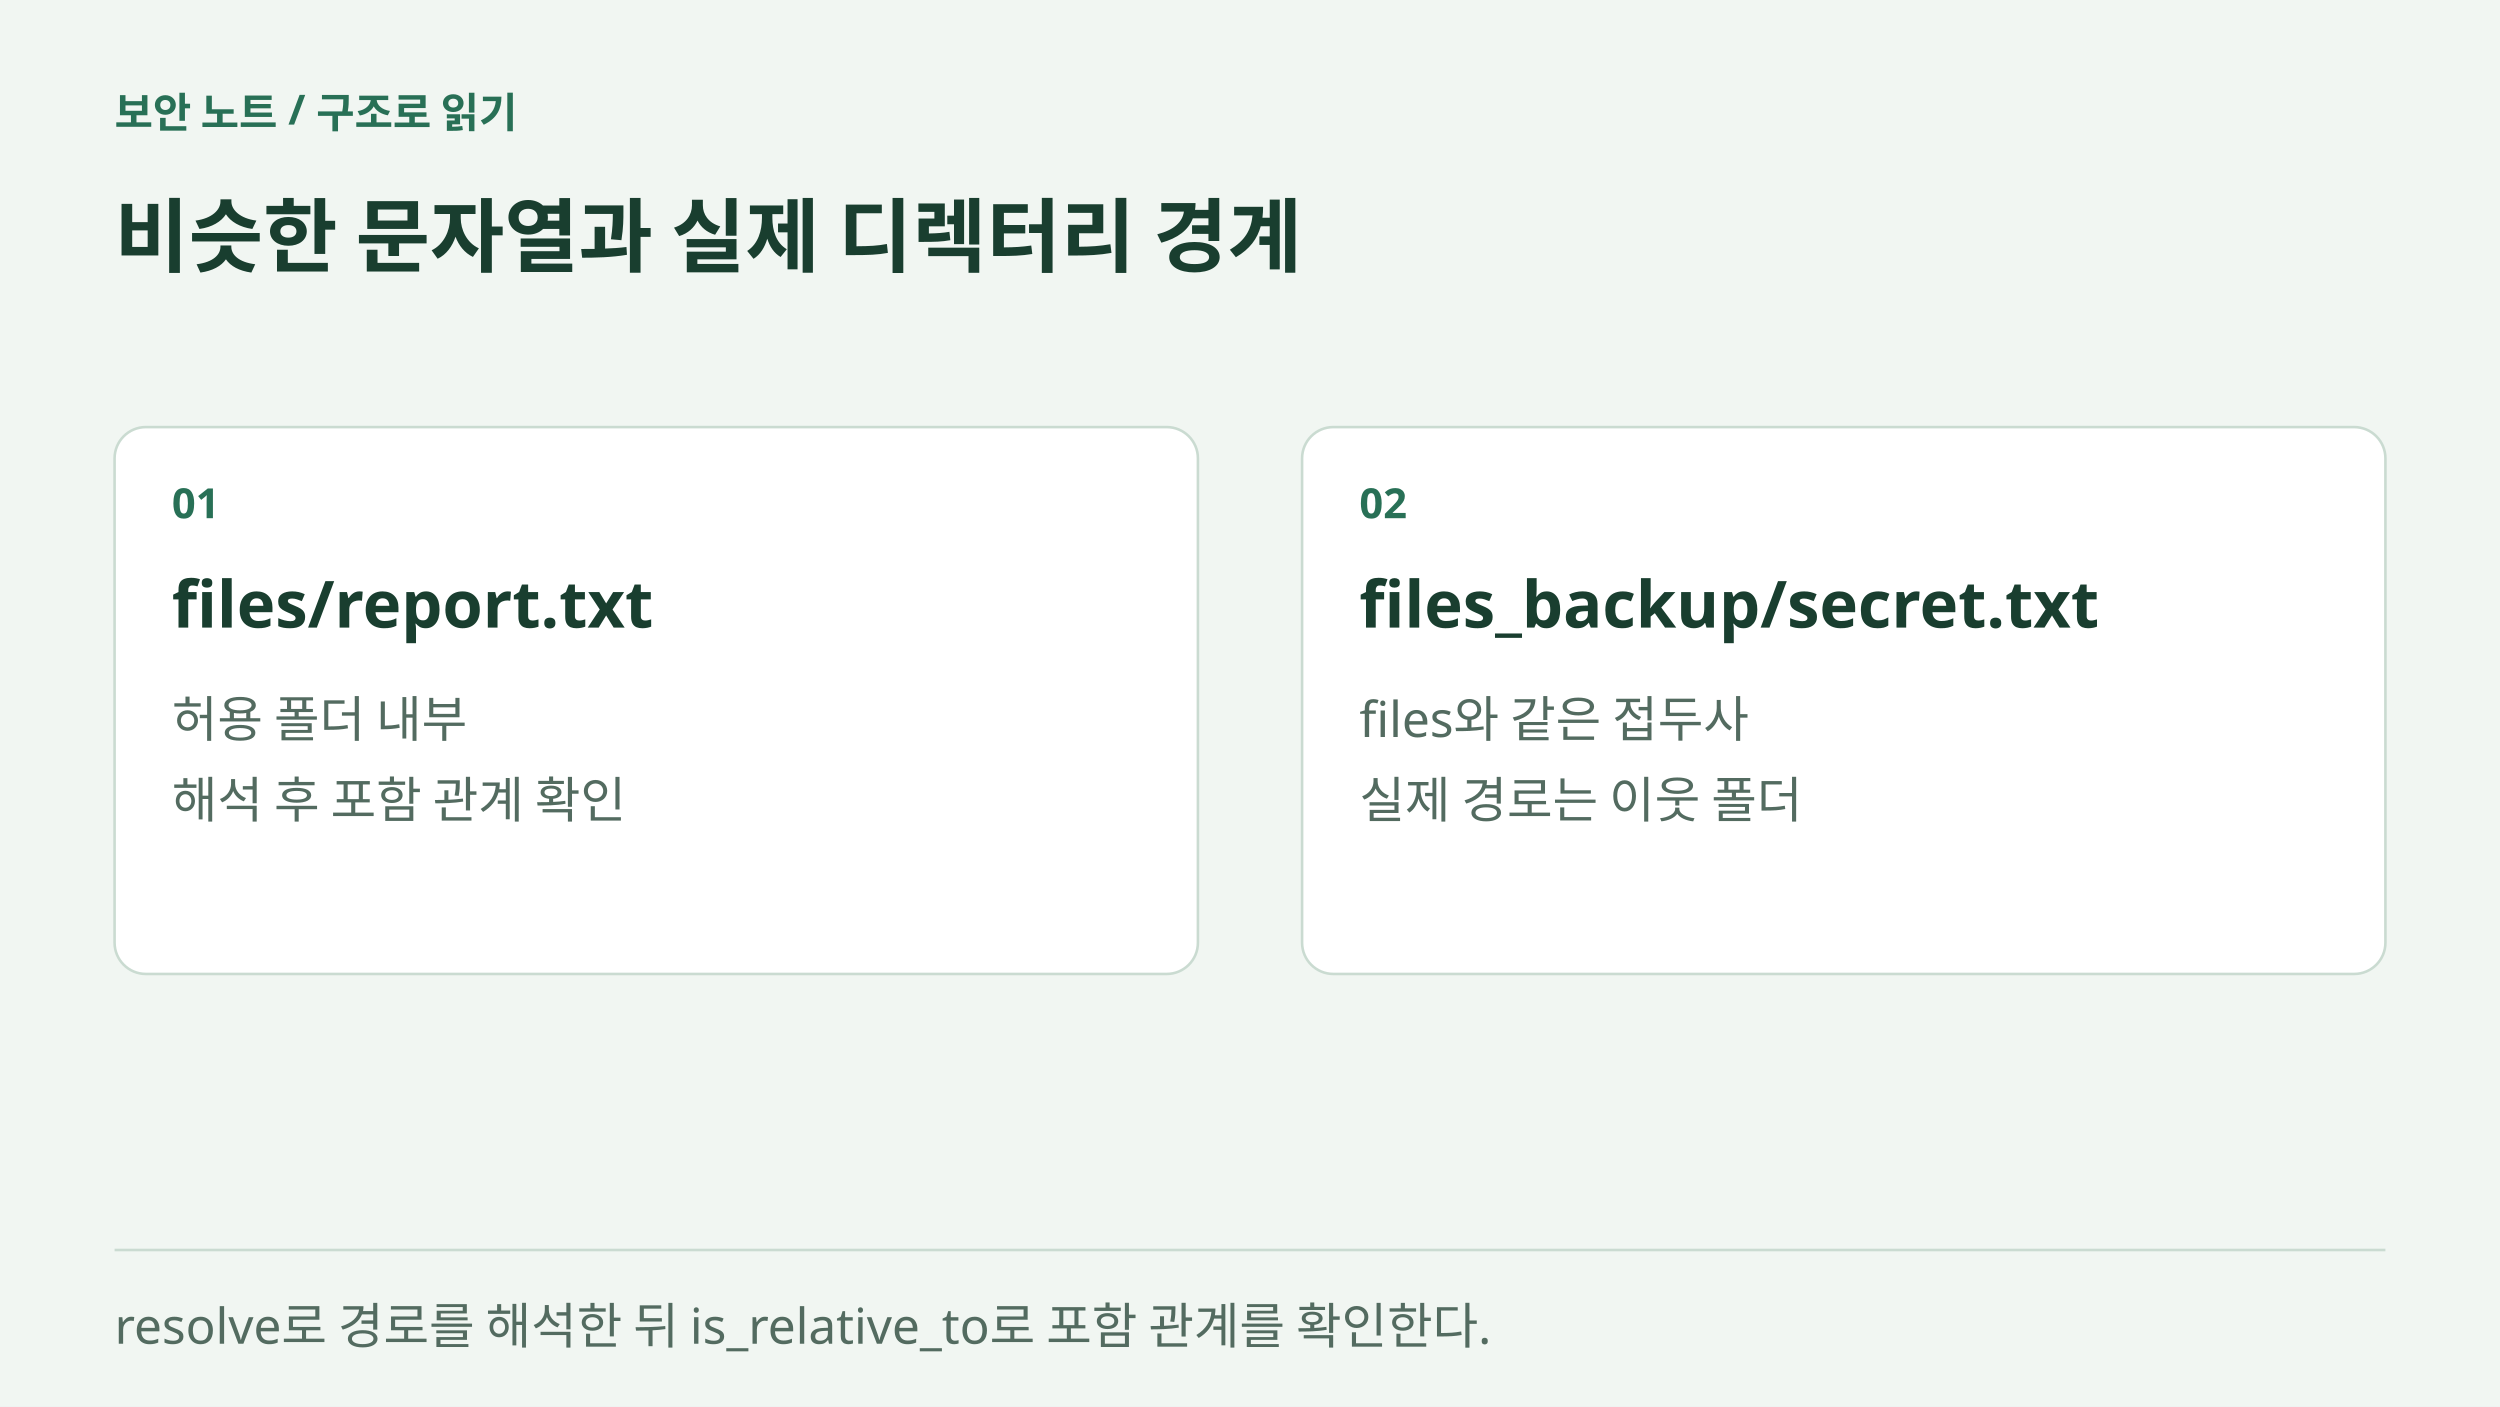
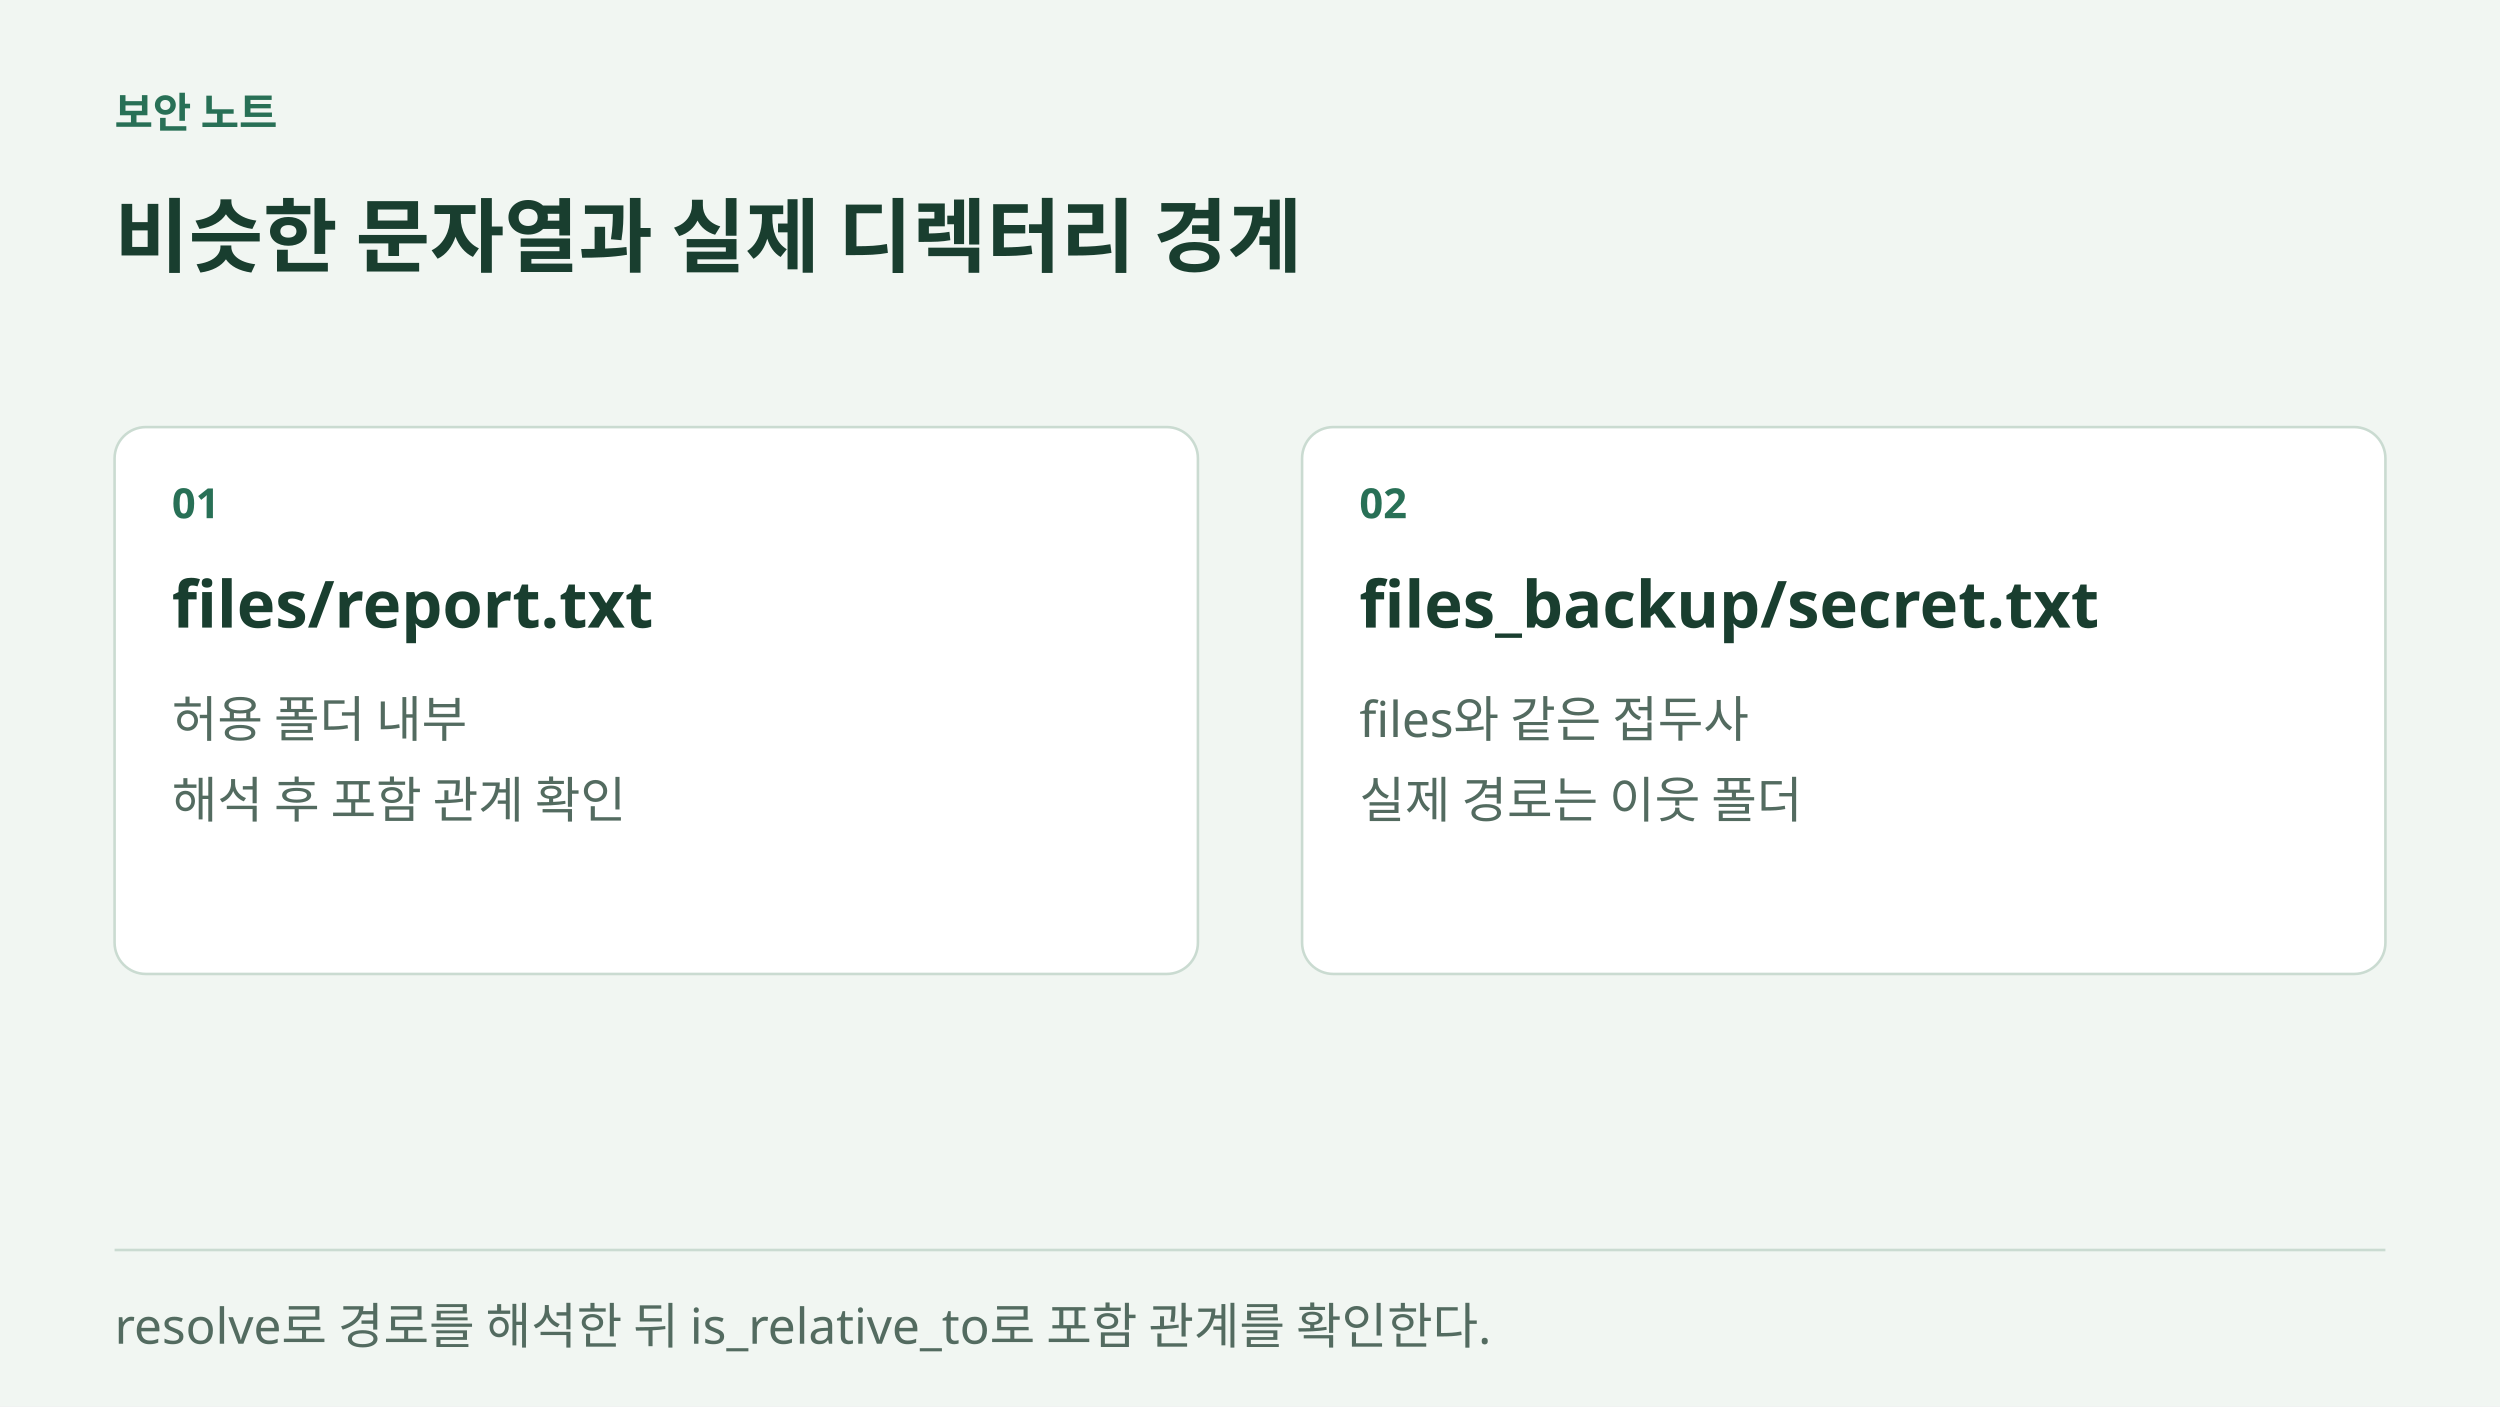
<svg xmlns="http://www.w3.org/2000/svg" width="960" height="540" viewBox="0 0 960 540" role="img" aria-labelledby="title desc">
  <rect width="960" height="540" fill="#f1f6f2" />
  <g font-family="'Malgun Gothic','Noto Sans KR',sans-serif">
-     <text x="44" y="49" font-size="16" fill="#287056" font-weight="700">보안 노트  /  구조로 읽기</text>
+     <text x="44" y="49" font-size="16" fill="#287056" font-weight="700">보안 노트</text>
    <text x="44" y="102" font-size="31" fill="#193e2f" font-weight="700">비슷한 문자열과 실제 디렉터리 경계</text>
    <rect x="44" y="164" width="416" height="210" rx="12" fill="#fff" stroke="#cadbd1" />
    <text x="66" y="199" font-size="16" fill="#287056" font-weight="700">01</text>
    <text x="66" y="241" font-size="25" fill="#193e2f" font-weight="700">files/report.txt</text>
    <text x="66" y="283" font-size="19" fill="#536b60" font-weight="400">허용 폴더 내부</text>
    <text x="66" y="314" font-size="19" fill="#536b60" font-weight="400">해석 후 포함 관계 확인</text>
    <rect x="500" y="164" width="416" height="210" rx="12" fill="#fff" stroke="#cadbd1" />
    <text x="522" y="199" font-size="16" fill="#287056" font-weight="700">02</text>
    <text x="522" y="241" font-size="25" fill="#193e2f" font-weight="700">files_backup/secret.txt</text>
    <text x="522" y="283" font-size="19" fill="#536b60" font-weight="400">files와 같은 접두사</text>
    <text x="522" y="314" font-size="19" fill="#536b60" font-weight="400">실제 경로는 이웃 폴더</text>
    <path d="M44 480H916" stroke="#cadbd1" />
    <text x="44" y="516" font-size="19" fill="#536b60" font-weight="400">resolve로 경로를 해석한 뒤 is_relative_to로 포함 관계를 확인한다.</text>
  </g>
</svg>
